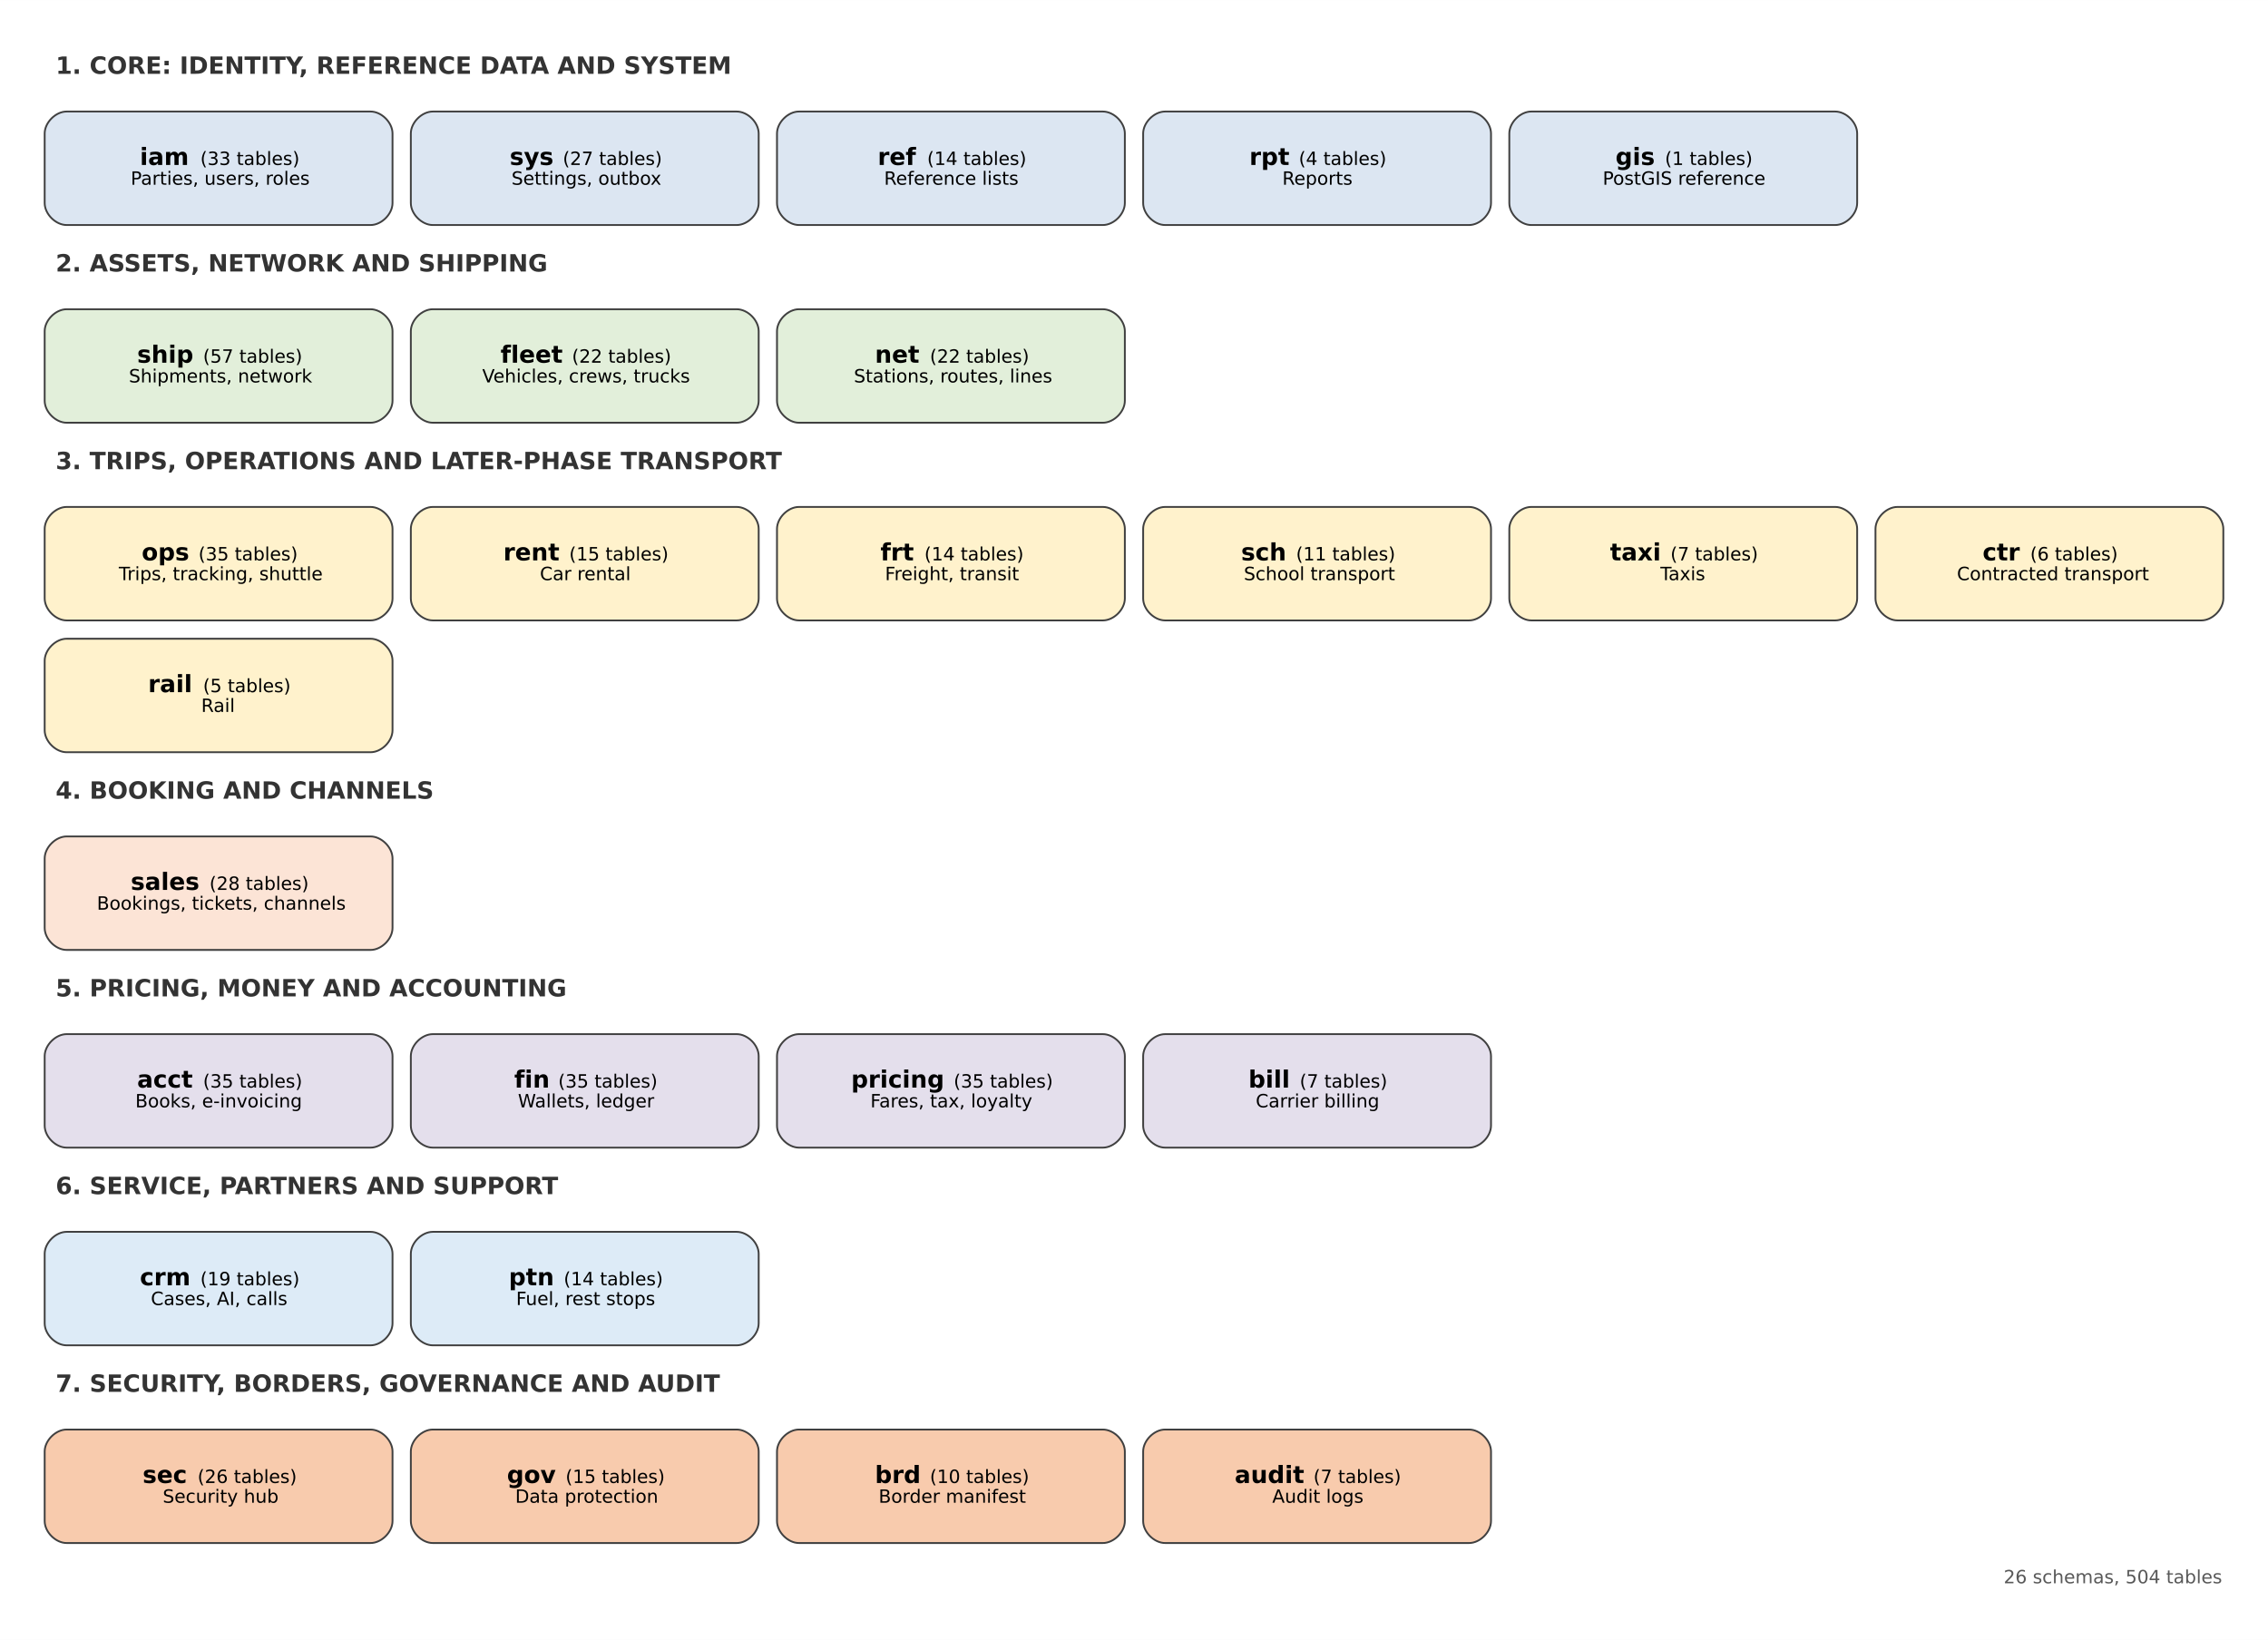
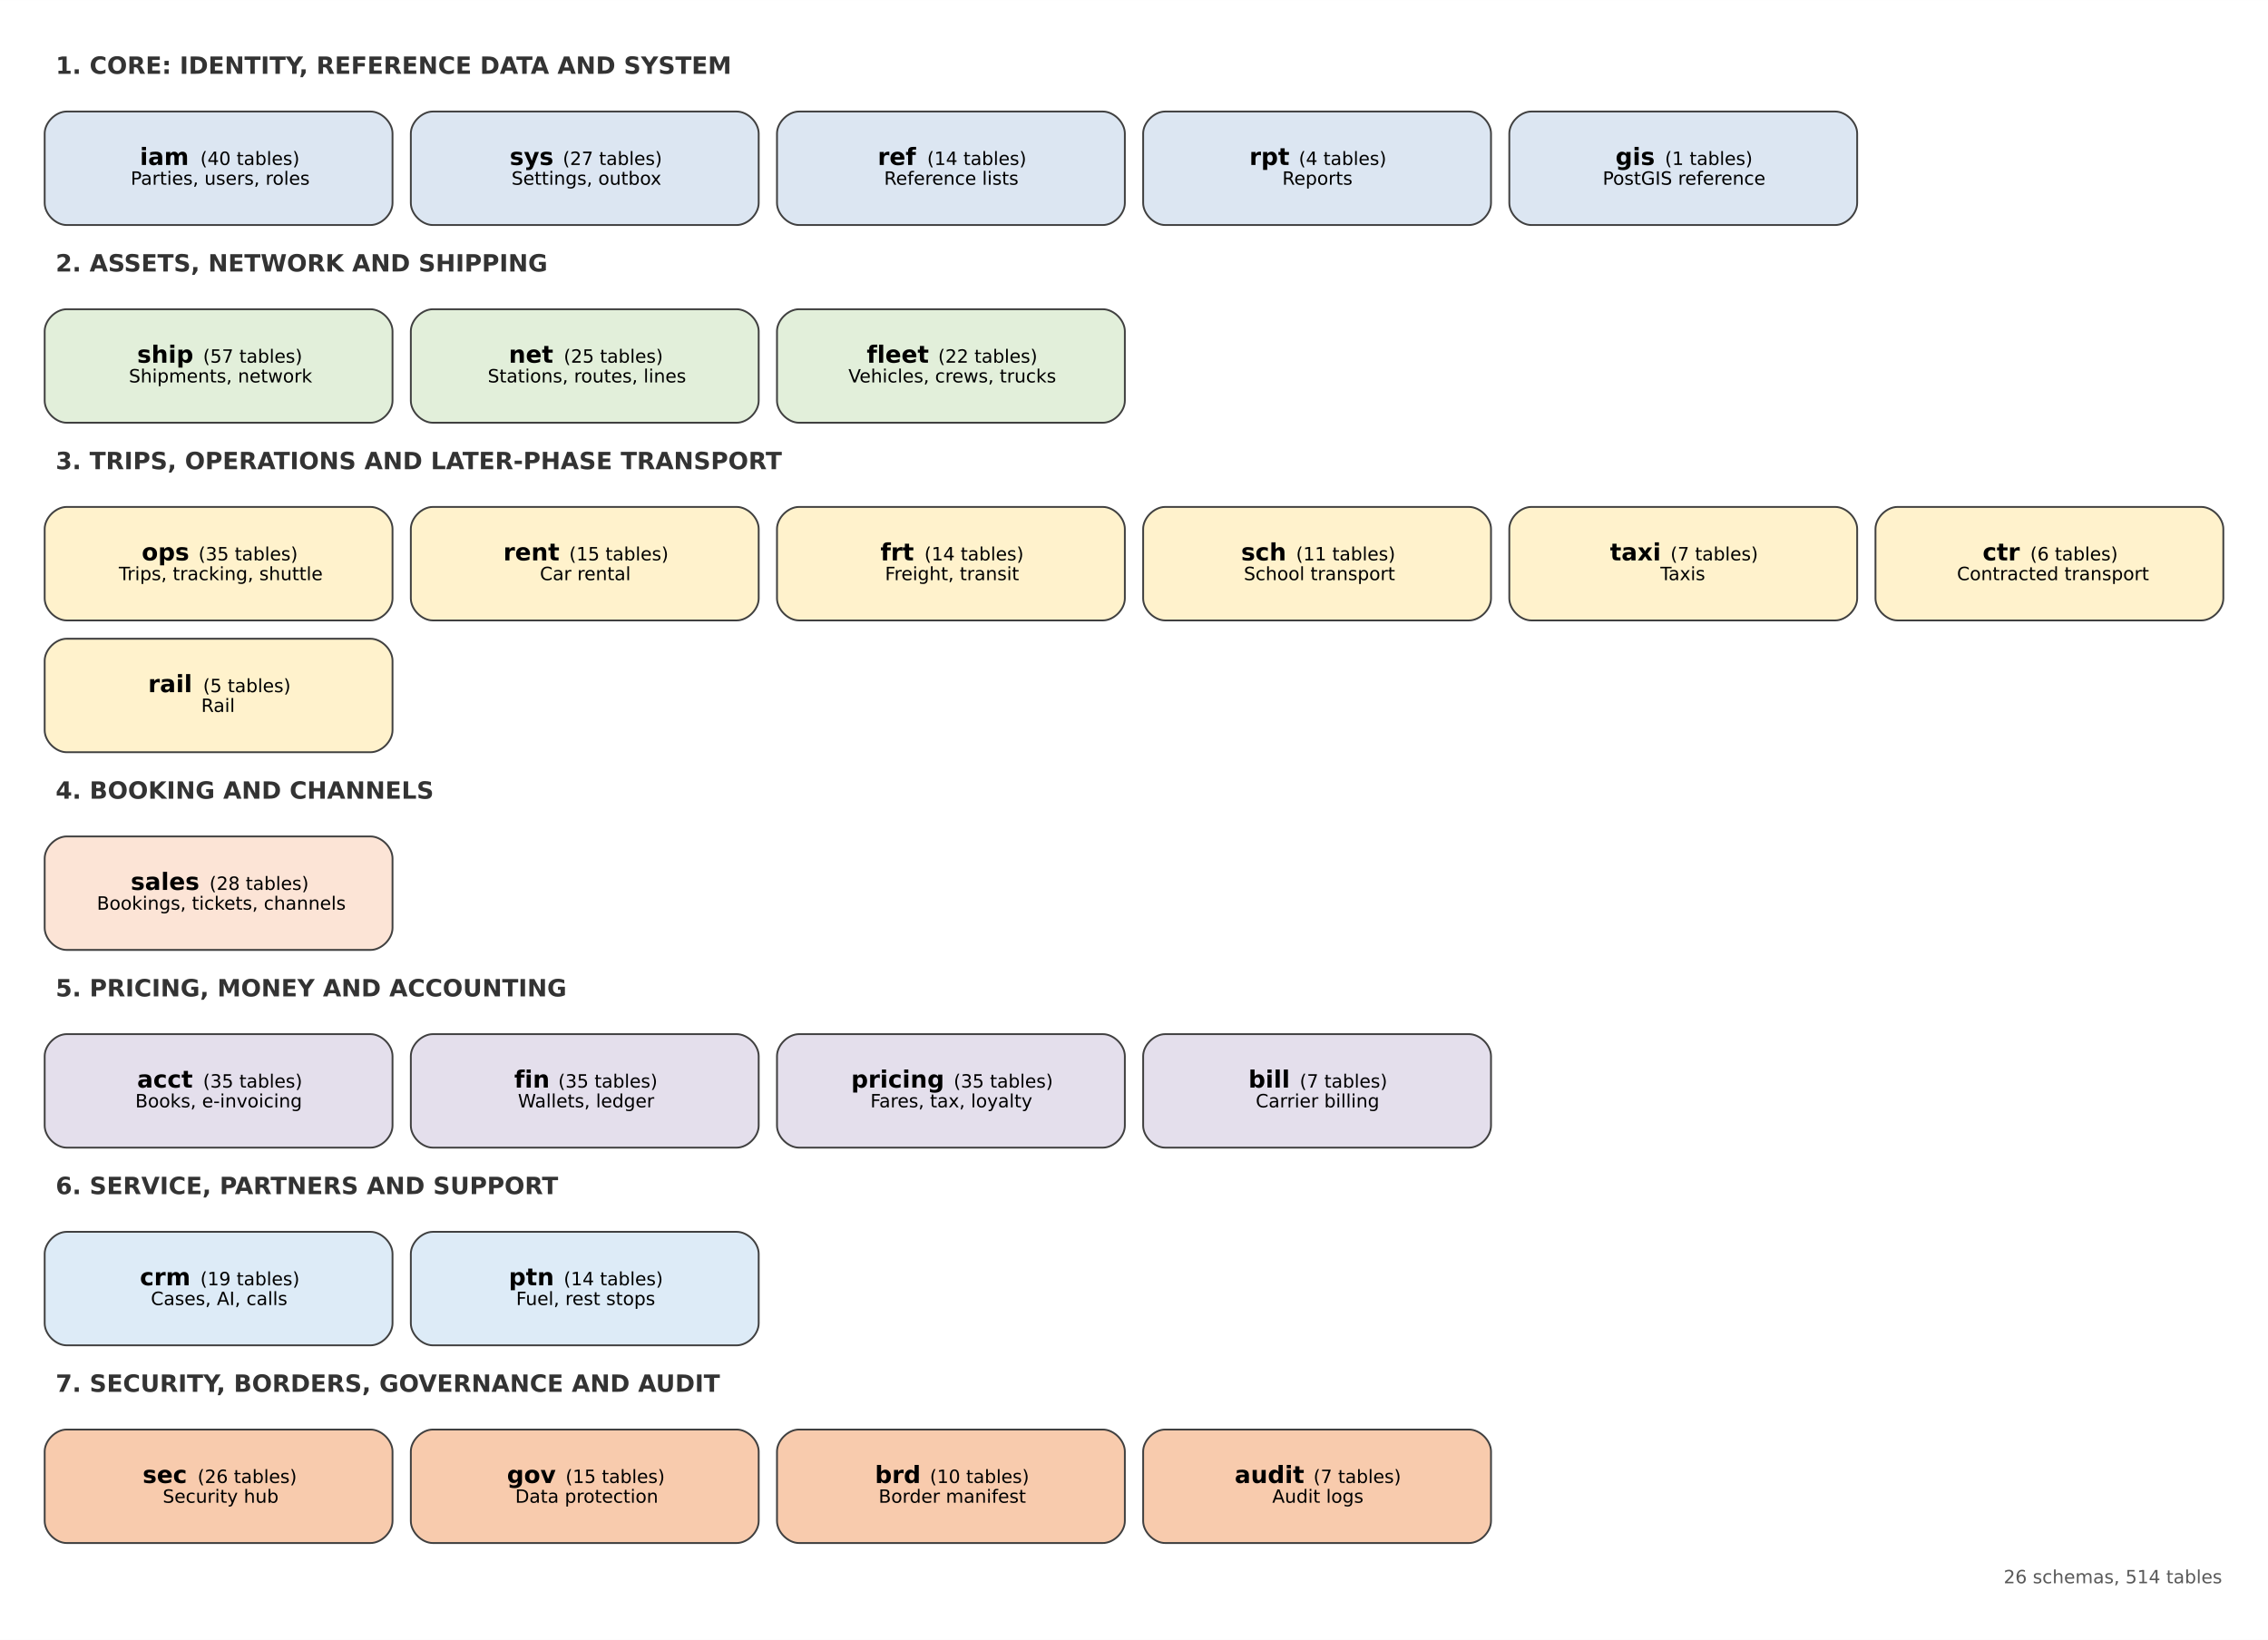
<svg xmlns="http://www.w3.org/2000/svg" width="1239pt" height="896pt" viewBox="0.00 0.00 1238.80 895.80">
  <g id="graph0" class="graph" transform="scale(1 1) rotate(0) translate(14.4 881.4)">
    <polygon fill="white" stroke="transparent" points="-14.4,14.4 -14.4,-881.4 1224.4,-881.4 1224.4,14.4 -14.4,14.4" />
    <g id="node1" class="node">
      <text text-anchor="start" x="16" y="-841.1" font-family="DejaVu Sans" font-weight="bold" font-size="13.00" fill="#333333">1. CORE: IDENTITY, REFERENCE DATA AND SYSTEM</text>
      <path fill="#dce6f2" stroke="transparent" d="M22,-758.5C22,-758.5 188,-758.5 188,-758.5 194,-758.5 200,-764.5 200,-770.5 200,-770.5 200,-808.5 200,-808.5 200,-814.5 194,-820.5 188,-820.5 188,-820.5 22,-820.5 22,-820.5 16,-820.5 10,-814.5 10,-808.5 10,-808.5 10,-770.5 10,-770.5 10,-764.5 16,-758.5 22,-758.5" />
      <path fill="none" stroke="#404040" d="M22,-758.5C22,-758.5 188,-758.5 188,-758.5 194,-758.5 200,-764.5 200,-770.5 200,-770.5 200,-808.5 200,-808.5 200,-814.5 194,-820.5 188,-820.5 188,-820.5 22,-820.5 22,-820.5 16,-820.5 10,-814.5 10,-808.5 10,-808.5 10,-770.5 10,-770.5 10,-764.5 16,-758.5 22,-758.5" />
      <text text-anchor="start" x="62" y="-791.3" font-family="DejaVu Sans" font-weight="bold" font-size="13.00">iam</text>
      <text text-anchor="start" x="90" y="-791.3" font-family="DejaVu Sans" font-size="14.00"> </text>
-       <text text-anchor="start" x="95" y="-791.3" font-family="DejaVu Sans" font-size="10.00">(33 tables)</text>
+       <text text-anchor="start" x="95" y="-791.3" font-family="DejaVu Sans" font-size="10.00">(40 tables)</text>
      <text text-anchor="start" x="57" y="-780.5" font-family="DejaVu Sans" font-size="10.00">Parties, users, roles</text>
      <path fill="#dce6f2" stroke="transparent" d="M222,-758.5C222,-758.5 388,-758.5 388,-758.5 394,-758.5 400,-764.5 400,-770.5 400,-770.5 400,-808.5 400,-808.5 400,-814.5 394,-820.5 388,-820.5 388,-820.5 222,-820.5 222,-820.5 216,-820.5 210,-814.5 210,-808.5 210,-808.5 210,-770.5 210,-770.5 210,-764.5 216,-758.5 222,-758.5" />
      <path fill="none" stroke="#404040" d="M222,-758.5C222,-758.5 388,-758.5 388,-758.5 394,-758.5 400,-764.5 400,-770.5 400,-770.5 400,-808.5 400,-808.5 400,-814.5 394,-820.5 388,-820.5 388,-820.5 222,-820.5 222,-820.5 216,-820.5 210,-814.5 210,-808.5 210,-808.5 210,-770.5 210,-770.5 210,-764.5 216,-758.5 222,-758.5" />
      <text text-anchor="start" x="264" y="-791.3" font-family="DejaVu Sans" font-weight="bold" font-size="13.00">sys</text>
      <text text-anchor="start" x="288" y="-791.3" font-family="DejaVu Sans" font-size="14.00"> </text>
      <text text-anchor="start" x="293" y="-791.3" font-family="DejaVu Sans" font-size="10.00">(27 tables)</text>
      <text text-anchor="start" x="265" y="-780.5" font-family="DejaVu Sans" font-size="10.00">Settings, outbox</text>
      <path fill="#dce6f2" stroke="transparent" d="M422,-758.5C422,-758.5 588,-758.5 588,-758.5 594,-758.5 600,-764.5 600,-770.5 600,-770.5 600,-808.5 600,-808.5 600,-814.5 594,-820.5 588,-820.5 588,-820.5 422,-820.5 422,-820.5 416,-820.5 410,-814.5 410,-808.5 410,-808.5 410,-770.5 410,-770.5 410,-764.5 416,-758.5 422,-758.5" />
      <path fill="none" stroke="#404040" d="M422,-758.5C422,-758.5 588,-758.5 588,-758.5 594,-758.5 600,-764.5 600,-770.5 600,-770.5 600,-808.5 600,-808.5 600,-814.5 594,-820.5 588,-820.5 588,-820.5 422,-820.5 422,-820.5 416,-820.5 410,-814.5 410,-808.5 410,-808.5 410,-770.5 410,-770.5 410,-764.5 416,-758.5 422,-758.5" />
      <text text-anchor="start" x="465" y="-791.3" font-family="DejaVu Sans" font-weight="bold" font-size="13.00">ref</text>
      <text text-anchor="start" x="487" y="-791.3" font-family="DejaVu Sans" font-size="14.00"> </text>
      <text text-anchor="start" x="492" y="-791.3" font-family="DejaVu Sans" font-size="10.00">(14 tables)</text>
      <text text-anchor="start" x="468.5" y="-780.5" font-family="DejaVu Sans" font-size="10.00">Reference lists</text>
      <path fill="#dce6f2" stroke="transparent" d="M622,-758.5C622,-758.5 788,-758.5 788,-758.5 794,-758.5 800,-764.5 800,-770.5 800,-770.5 800,-808.5 800,-808.5 800,-814.5 794,-820.5 788,-820.5 788,-820.5 622,-820.5 622,-820.5 616,-820.5 610,-814.5 610,-808.5 610,-808.5 610,-770.5 610,-770.5 610,-764.5 616,-758.5 622,-758.5" />
      <path fill="none" stroke="#404040" d="M622,-758.5C622,-758.5 788,-758.5 788,-758.5 794,-758.5 800,-764.5 800,-770.5 800,-770.5 800,-808.5 800,-808.5 800,-814.5 794,-820.5 788,-820.5 788,-820.5 622,-820.5 622,-820.5 616,-820.5 610,-814.5 610,-808.5 610,-808.5 610,-770.5 610,-770.5 610,-764.5 616,-758.5 622,-758.5" />
      <text text-anchor="start" x="668" y="-791.3" font-family="DejaVu Sans" font-weight="bold" font-size="13.00">rpt</text>
      <text text-anchor="start" x="690" y="-791.3" font-family="DejaVu Sans" font-size="14.00"> </text>
      <text text-anchor="start" x="695" y="-791.3" font-family="DejaVu Sans" font-size="10.00">(4 tables)</text>
      <text text-anchor="start" x="686" y="-780.5" font-family="DejaVu Sans" font-size="10.00">Reports</text>
      <path fill="#dce6f2" stroke="transparent" d="M822,-758.5C822,-758.5 988,-758.5 988,-758.5 994,-758.5 1000,-764.5 1000,-770.5 1000,-770.5 1000,-808.5 1000,-808.5 1000,-814.5 994,-820.5 988,-820.5 988,-820.5 822,-820.5 822,-820.5 816,-820.5 810,-814.5 810,-808.5 810,-808.5 810,-770.5 810,-770.5 810,-764.5 816,-758.5 822,-758.5" />
      <path fill="none" stroke="#404040" d="M822,-758.5C822,-758.5 988,-758.5 988,-758.5 994,-758.5 1000,-764.5 1000,-770.5 1000,-770.5 1000,-808.5 1000,-808.5 1000,-814.5 994,-820.5 988,-820.5 988,-820.5 822,-820.5 822,-820.5 816,-820.5 810,-814.5 810,-808.5 810,-808.5 810,-770.5 810,-770.5 810,-764.5 816,-758.5 822,-758.5" />
      <text text-anchor="start" x="868" y="-791.3" font-family="DejaVu Sans" font-weight="bold" font-size="13.00">gis</text>
      <text text-anchor="start" x="890" y="-791.3" font-family="DejaVu Sans" font-size="14.00"> </text>
      <text text-anchor="start" x="895" y="-791.3" font-family="DejaVu Sans" font-size="10.00">(1 tables)</text>
      <text text-anchor="start" x="861" y="-780.5" font-family="DejaVu Sans" font-size="10.00">PostGIS reference</text>
      <text text-anchor="start" x="16" y="-733.1" font-family="DejaVu Sans" font-weight="bold" font-size="13.00" fill="#333333">2. ASSETS, NETWORK AND SHIPPING</text>
      <path fill="#e2efda" stroke="transparent" d="M22,-650.5C22,-650.5 188,-650.5 188,-650.5 194,-650.5 200,-656.5 200,-662.5 200,-662.5 200,-700.5 200,-700.5 200,-706.5 194,-712.5 188,-712.5 188,-712.5 22,-712.5 22,-712.5 16,-712.5 10,-706.5 10,-700.5 10,-700.5 10,-662.5 10,-662.5 10,-656.5 16,-650.5 22,-650.5" />
      <path fill="none" stroke="#404040" d="M22,-650.5C22,-650.5 188,-650.5 188,-650.5 194,-650.5 200,-656.5 200,-662.5 200,-662.5 200,-700.5 200,-700.5 200,-706.5 194,-712.5 188,-712.5 188,-712.5 22,-712.5 22,-712.5 16,-712.5 10,-706.5 10,-700.5 10,-700.5 10,-662.5 10,-662.5 10,-656.5 16,-650.5 22,-650.5" />
      <text text-anchor="start" x="60.5" y="-683.3" font-family="DejaVu Sans" font-weight="bold" font-size="13.00">ship</text>
      <text text-anchor="start" x="91.5" y="-683.3" font-family="DejaVu Sans" font-size="14.00"> </text>
      <text text-anchor="start" x="96.5" y="-683.3" font-family="DejaVu Sans" font-size="10.00">(57 tables)</text>
      <text text-anchor="start" x="56" y="-672.5" font-family="DejaVu Sans" font-size="10.00">Shipments, network</text>
      <path fill="#e2efda" stroke="transparent" d="M222,-650.5C222,-650.5 388,-650.5 388,-650.5 394,-650.5 400,-656.5 400,-662.5 400,-662.5 400,-700.5 400,-700.5 400,-706.5 394,-712.5 388,-712.5 388,-712.5 222,-712.5 222,-712.5 216,-712.5 210,-706.5 210,-700.5 210,-700.5 210,-662.5 210,-662.5 210,-656.5 216,-650.5 222,-650.5" />
      <path fill="none" stroke="#404040" d="M222,-650.5C222,-650.5 388,-650.5 388,-650.5 394,-650.5 400,-656.5 400,-662.5 400,-662.5 400,-700.5 400,-700.5 400,-706.5 394,-712.5 388,-712.5 388,-712.5 222,-712.5 222,-712.5 216,-712.5 210,-706.5 210,-700.5 210,-700.5 210,-662.5 210,-662.5 210,-656.5 216,-650.5 222,-650.5" />
-       <text text-anchor="start" x="259" y="-683.3" font-family="DejaVu Sans" font-weight="bold" font-size="13.00">fleet</text>
-       <text text-anchor="start" x="293" y="-683.3" font-family="DejaVu Sans" font-size="14.00"> </text>
-       <text text-anchor="start" x="298" y="-683.3" font-family="DejaVu Sans" font-size="10.00">(22 tables)</text>
-       <text text-anchor="start" x="249" y="-672.5" font-family="DejaVu Sans" font-size="10.00">Vehicles, crews, trucks</text>
+       <text text-anchor="start" x="263.5" y="-683.3" font-family="DejaVu Sans" font-weight="bold" font-size="13.00">net</text>
+       <text text-anchor="start" x="288.5" y="-683.3" font-family="DejaVu Sans" font-size="14.00"> </text>
+       <text text-anchor="start" x="293.5" y="-683.3" font-family="DejaVu Sans" font-size="10.00">(25 tables)</text>
+       <text text-anchor="start" x="252" y="-672.5" font-family="DejaVu Sans" font-size="10.00">Stations, routes, lines</text>
      <path fill="#e2efda" stroke="transparent" d="M422,-650.5C422,-650.5 588,-650.5 588,-650.5 594,-650.5 600,-656.5 600,-662.5 600,-662.5 600,-700.5 600,-700.5 600,-706.5 594,-712.5 588,-712.5 588,-712.5 422,-712.5 422,-712.5 416,-712.5 410,-706.5 410,-700.5 410,-700.5 410,-662.5 410,-662.5 410,-656.5 416,-650.5 422,-650.5" />
      <path fill="none" stroke="#404040" d="M422,-650.5C422,-650.5 588,-650.5 588,-650.5 594,-650.5 600,-656.5 600,-662.5 600,-662.5 600,-700.5 600,-700.5 600,-706.5 594,-712.5 588,-712.5 588,-712.5 422,-712.5 422,-712.5 416,-712.5 410,-706.5 410,-700.5 410,-700.5 410,-662.5 410,-662.5 410,-656.5 416,-650.5 422,-650.5" />
-       <text text-anchor="start" x="463.5" y="-683.3" font-family="DejaVu Sans" font-weight="bold" font-size="13.00">net</text>
-       <text text-anchor="start" x="488.5" y="-683.3" font-family="DejaVu Sans" font-size="14.00"> </text>
-       <text text-anchor="start" x="493.5" y="-683.3" font-family="DejaVu Sans" font-size="10.00">(22 tables)</text>
-       <text text-anchor="start" x="452" y="-672.5" font-family="DejaVu Sans" font-size="10.00">Stations, routes, lines</text>
+       <text text-anchor="start" x="459" y="-683.3" font-family="DejaVu Sans" font-weight="bold" font-size="13.00">fleet</text>
+       <text text-anchor="start" x="493" y="-683.3" font-family="DejaVu Sans" font-size="14.00"> </text>
+       <text text-anchor="start" x="498" y="-683.3" font-family="DejaVu Sans" font-size="10.00">(22 tables)</text>
+       <text text-anchor="start" x="449" y="-672.5" font-family="DejaVu Sans" font-size="10.00">Vehicles, crews, trucks</text>
      <text text-anchor="start" x="16" y="-625.1" font-family="DejaVu Sans" font-weight="bold" font-size="13.00" fill="#333333">3. TRIPS, OPERATIONS AND LATER-PHASE TRANSPORT</text>
      <path fill="#fff2cc" stroke="transparent" d="M22,-542.5C22,-542.5 188,-542.5 188,-542.5 194,-542.5 200,-548.5 200,-554.5 200,-554.5 200,-592.5 200,-592.5 200,-598.5 194,-604.5 188,-604.5 188,-604.5 22,-604.5 22,-604.5 16,-604.5 10,-598.5 10,-592.5 10,-592.5 10,-554.5 10,-554.5 10,-548.5 16,-542.5 22,-542.5" />
      <path fill="none" stroke="#404040" d="M22,-542.5C22,-542.5 188,-542.5 188,-542.5 194,-542.5 200,-548.5 200,-554.5 200,-554.5 200,-592.5 200,-592.5 200,-598.5 194,-604.5 188,-604.5 188,-604.5 22,-604.5 22,-604.5 16,-604.5 10,-598.5 10,-592.5 10,-592.5 10,-554.5 10,-554.5 10,-548.5 16,-542.5 22,-542.5" />
      <text text-anchor="start" x="63" y="-575.3" font-family="DejaVu Sans" font-weight="bold" font-size="13.00">ops</text>
      <text text-anchor="start" x="89" y="-575.3" font-family="DejaVu Sans" font-size="14.00"> </text>
      <text text-anchor="start" x="94" y="-575.3" font-family="DejaVu Sans" font-size="10.00">(35 tables)</text>
      <text text-anchor="start" x="50.5" y="-564.5" font-family="DejaVu Sans" font-size="10.00">Trips, tracking, shuttle</text>
      <path fill="#fff2cc" stroke="transparent" d="M222,-542.5C222,-542.5 388,-542.5 388,-542.5 394,-542.5 400,-548.5 400,-554.5 400,-554.5 400,-592.5 400,-592.5 400,-598.5 394,-604.5 388,-604.5 388,-604.5 222,-604.5 222,-604.5 216,-604.5 210,-598.5 210,-592.5 210,-592.5 210,-554.5 210,-554.5 210,-548.5 216,-542.5 222,-542.5" />
      <path fill="none" stroke="#404040" d="M222,-542.5C222,-542.5 388,-542.5 388,-542.5 394,-542.5 400,-548.5 400,-554.5 400,-554.5 400,-592.5 400,-592.5 400,-598.5 394,-604.5 388,-604.5 388,-604.5 222,-604.5 222,-604.5 216,-604.5 210,-598.5 210,-592.5 210,-592.5 210,-554.5 210,-554.5 210,-548.5 216,-542.5 222,-542.5" />
      <text text-anchor="start" x="260.5" y="-575.3" font-family="DejaVu Sans" font-weight="bold" font-size="13.00">rent</text>
      <text text-anchor="start" x="291.5" y="-575.3" font-family="DejaVu Sans" font-size="14.00"> </text>
      <text text-anchor="start" x="296.5" y="-575.3" font-family="DejaVu Sans" font-size="10.00">(15 tables)</text>
      <text text-anchor="start" x="280.5" y="-564.5" font-family="DejaVu Sans" font-size="10.00">Car rental</text>
      <path fill="#fff2cc" stroke="transparent" d="M422,-542.5C422,-542.5 588,-542.5 588,-542.5 594,-542.5 600,-548.5 600,-554.5 600,-554.5 600,-592.5 600,-592.5 600,-598.5 594,-604.5 588,-604.5 588,-604.5 422,-604.5 422,-604.5 416,-604.5 410,-598.5 410,-592.5 410,-592.5 410,-554.5 410,-554.5 410,-548.5 416,-542.5 422,-542.5" />
      <path fill="none" stroke="#404040" d="M422,-542.5C422,-542.5 588,-542.5 588,-542.5 594,-542.5 600,-548.5 600,-554.5 600,-554.5 600,-592.5 600,-592.5 600,-598.5 594,-604.5 588,-604.5 588,-604.5 422,-604.5 422,-604.5 416,-604.5 410,-598.5 410,-592.5 410,-592.5 410,-554.5 410,-554.5 410,-548.5 416,-542.5 422,-542.5" />
      <text text-anchor="start" x="466.5" y="-575.3" font-family="DejaVu Sans" font-weight="bold" font-size="13.00">frt</text>
      <text text-anchor="start" x="485.5" y="-575.3" font-family="DejaVu Sans" font-size="14.00"> </text>
      <text text-anchor="start" x="490.5" y="-575.3" font-family="DejaVu Sans" font-size="10.00">(14 tables)</text>
      <text text-anchor="start" x="469" y="-564.5" font-family="DejaVu Sans" font-size="10.00">Freight, transit</text>
      <path fill="#fff2cc" stroke="transparent" d="M622,-542.5C622,-542.5 788,-542.5 788,-542.5 794,-542.5 800,-548.5 800,-554.5 800,-554.5 800,-592.5 800,-592.5 800,-598.5 794,-604.5 788,-604.5 788,-604.5 622,-604.5 622,-604.5 616,-604.5 610,-598.5 610,-592.5 610,-592.5 610,-554.5 610,-554.5 610,-548.5 616,-542.5 622,-542.5" />
      <path fill="none" stroke="#404040" d="M622,-542.5C622,-542.5 788,-542.5 788,-542.5 794,-542.5 800,-548.5 800,-554.5 800,-554.5 800,-592.5 800,-592.5 800,-598.5 794,-604.5 788,-604.5 788,-604.5 622,-604.5 622,-604.5 616,-604.5 610,-598.5 610,-592.5 610,-592.5 610,-554.5 610,-554.5 610,-548.5 616,-542.5 622,-542.5" />
      <text text-anchor="start" x="663.5" y="-575.3" font-family="DejaVu Sans" font-weight="bold" font-size="13.00">sch</text>
      <text text-anchor="start" x="688.5" y="-575.3" font-family="DejaVu Sans" font-size="14.00"> </text>
      <text text-anchor="start" x="693.5" y="-575.3" font-family="DejaVu Sans" font-size="10.00">(11 tables)</text>
      <text text-anchor="start" x="665" y="-564.5" font-family="DejaVu Sans" font-size="10.00">School transport</text>
      <path fill="#fff2cc" stroke="transparent" d="M822,-542.5C822,-542.5 988,-542.5 988,-542.5 994,-542.5 1000,-548.5 1000,-554.5 1000,-554.5 1000,-592.5 1000,-592.5 1000,-598.5 994,-604.5 988,-604.5 988,-604.5 822,-604.5 822,-604.5 816,-604.5 810,-598.5 810,-592.5 810,-592.5 810,-554.5 810,-554.5 810,-548.5 816,-542.5 822,-542.5" />
      <path fill="none" stroke="#404040" d="M822,-542.5C822,-542.5 988,-542.5 988,-542.5 994,-542.5 1000,-548.5 1000,-554.5 1000,-554.5 1000,-592.5 1000,-592.5 1000,-598.5 994,-604.5 988,-604.5 988,-604.5 822,-604.5 822,-604.5 816,-604.5 810,-598.5 810,-592.5 810,-592.5 810,-554.5 810,-554.5 810,-548.5 816,-542.5 822,-542.5" />
      <text text-anchor="start" x="865" y="-575.3" font-family="DejaVu Sans" font-weight="bold" font-size="13.00">taxi</text>
      <text text-anchor="start" x="893" y="-575.3" font-family="DejaVu Sans" font-size="14.00"> </text>
      <text text-anchor="start" x="898" y="-575.3" font-family="DejaVu Sans" font-size="10.00">(7 tables)</text>
      <text text-anchor="start" x="892.5" y="-564.5" font-family="DejaVu Sans" font-size="10.00">Taxis</text>
      <path fill="#fff2cc" stroke="transparent" d="M1022,-542.5C1022,-542.5 1188,-542.5 1188,-542.5 1194,-542.5 1200,-548.5 1200,-554.5 1200,-554.5 1200,-592.5 1200,-592.5 1200,-598.5 1194,-604.5 1188,-604.5 1188,-604.5 1022,-604.5 1022,-604.5 1016,-604.5 1010,-598.5 1010,-592.5 1010,-592.5 1010,-554.5 1010,-554.5 1010,-548.5 1016,-542.5 1022,-542.5" />
      <path fill="none" stroke="#404040" d="M1022,-542.5C1022,-542.5 1188,-542.5 1188,-542.5 1194,-542.5 1200,-548.5 1200,-554.5 1200,-554.5 1200,-592.5 1200,-592.5 1200,-598.5 1194,-604.5 1188,-604.5 1188,-604.5 1022,-604.5 1022,-604.5 1016,-604.5 1010,-598.5 1010,-592.5 1010,-592.5 1010,-554.5 1010,-554.5 1010,-548.5 1016,-542.5 1022,-542.5" />
      <text text-anchor="start" x="1068.5" y="-575.3" font-family="DejaVu Sans" font-weight="bold" font-size="13.00">ctr</text>
      <text text-anchor="start" x="1089.5" y="-575.3" font-family="DejaVu Sans" font-size="14.00"> </text>
      <text text-anchor="start" x="1094.5" y="-575.3" font-family="DejaVu Sans" font-size="10.00">(6 tables)</text>
      <text text-anchor="start" x="1054.5" y="-564.5" font-family="DejaVu Sans" font-size="10.00">Contracted transport</text>
      <path fill="#fff2cc" stroke="transparent" d="M22,-470.5C22,-470.5 188,-470.5 188,-470.5 194,-470.5 200,-476.5 200,-482.5 200,-482.5 200,-520.5 200,-520.5 200,-526.5 194,-532.5 188,-532.5 188,-532.5 22,-532.5 22,-532.5 16,-532.5 10,-526.5 10,-520.5 10,-520.5 10,-482.5 10,-482.5 10,-476.5 16,-470.5 22,-470.5" />
      <path fill="none" stroke="#404040" d="M22,-470.5C22,-470.5 188,-470.5 188,-470.5 194,-470.5 200,-476.5 200,-482.5 200,-482.5 200,-520.5 200,-520.5 200,-526.5 194,-532.5 188,-532.5 188,-532.5 22,-532.5 22,-532.5 16,-532.5 10,-526.5 10,-520.5 10,-520.5 10,-482.5 10,-482.5 10,-476.5 16,-470.5 22,-470.5" />
      <text text-anchor="start" x="66.5" y="-503.3" font-family="DejaVu Sans" font-weight="bold" font-size="13.00">rail</text>
      <text text-anchor="start" x="91.5" y="-503.3" font-family="DejaVu Sans" font-size="14.00"> </text>
      <text text-anchor="start" x="96.5" y="-503.3" font-family="DejaVu Sans" font-size="10.00">(5 tables)</text>
      <text text-anchor="start" x="95.5" y="-492.5" font-family="DejaVu Sans" font-size="10.00">Rail</text>
      <text text-anchor="start" x="16" y="-445.1" font-family="DejaVu Sans" font-weight="bold" font-size="13.00" fill="#333333">4. BOOKING AND CHANNELS</text>
      <path fill="#fce4d6" stroke="transparent" d="M22,-362.5C22,-362.5 188,-362.5 188,-362.5 194,-362.5 200,-368.5 200,-374.5 200,-374.5 200,-412.5 200,-412.5 200,-418.5 194,-424.5 188,-424.5 188,-424.5 22,-424.5 22,-424.5 16,-424.5 10,-418.5 10,-412.5 10,-412.5 10,-374.5 10,-374.5 10,-368.5 16,-362.5 22,-362.5" />
      <path fill="none" stroke="#404040" d="M22,-362.5C22,-362.5 188,-362.5 188,-362.5 194,-362.5 200,-368.5 200,-374.5 200,-374.5 200,-412.5 200,-412.5 200,-418.5 194,-424.5 188,-424.5 188,-424.5 22,-424.5 22,-424.5 16,-424.5 10,-418.5 10,-412.5 10,-412.5 10,-374.5 10,-374.5 10,-368.5 16,-362.5 22,-362.5" />
      <text text-anchor="start" x="57" y="-395.3" font-family="DejaVu Sans" font-weight="bold" font-size="13.00">sales</text>
      <text text-anchor="start" x="95" y="-395.3" font-family="DejaVu Sans" font-size="14.00"> </text>
      <text text-anchor="start" x="100" y="-395.3" font-family="DejaVu Sans" font-size="10.00">(28 tables)</text>
      <text text-anchor="start" x="38.5" y="-384.5" font-family="DejaVu Sans" font-size="10.00">Bookings, tickets, channels</text>
      <text text-anchor="start" x="16" y="-337.1" font-family="DejaVu Sans" font-weight="bold" font-size="13.00" fill="#333333">5. PRICING, MONEY AND ACCOUNTING</text>
      <path fill="#e4dfec" stroke="transparent" d="M22,-254.5C22,-254.5 188,-254.5 188,-254.5 194,-254.5 200,-260.5 200,-266.5 200,-266.5 200,-304.5 200,-304.5 200,-310.5 194,-316.5 188,-316.5 188,-316.5 22,-316.5 22,-316.5 16,-316.5 10,-310.5 10,-304.5 10,-304.5 10,-266.5 10,-266.5 10,-260.5 16,-254.5 22,-254.5" />
      <path fill="none" stroke="#404040" d="M22,-254.5C22,-254.5 188,-254.5 188,-254.5 194,-254.5 200,-260.5 200,-266.5 200,-266.5 200,-304.5 200,-304.5 200,-310.5 194,-316.5 188,-316.5 188,-316.5 22,-316.5 22,-316.5 16,-316.5 10,-310.5 10,-304.5 10,-304.5 10,-266.5 10,-266.5 10,-260.5 16,-254.5 22,-254.5" />
      <text text-anchor="start" x="60.5" y="-287.3" font-family="DejaVu Sans" font-weight="bold" font-size="13.00">acct</text>
      <text text-anchor="start" x="91.5" y="-287.3" font-family="DejaVu Sans" font-size="14.00"> </text>
      <text text-anchor="start" x="96.5" y="-287.3" font-family="DejaVu Sans" font-size="10.00">(35 tables)</text>
      <text text-anchor="start" x="59.5" y="-276.5" font-family="DejaVu Sans" font-size="10.00">Books, e-invoicing</text>
      <path fill="#e4dfec" stroke="transparent" d="M222,-254.5C222,-254.5 388,-254.5 388,-254.5 394,-254.5 400,-260.5 400,-266.5 400,-266.5 400,-304.5 400,-304.5 400,-310.5 394,-316.5 388,-316.5 388,-316.5 222,-316.5 222,-316.5 216,-316.5 210,-310.5 210,-304.5 210,-304.5 210,-266.5 210,-266.5 210,-260.5 216,-254.5 222,-254.5" />
      <path fill="none" stroke="#404040" d="M222,-254.5C222,-254.5 388,-254.5 388,-254.5 394,-254.5 400,-260.5 400,-266.5 400,-266.5 400,-304.5 400,-304.5 400,-310.5 394,-316.5 388,-316.5 388,-316.5 222,-316.5 222,-316.5 216,-316.5 210,-310.5 210,-304.5 210,-304.5 210,-266.5 210,-266.5 210,-260.5 216,-254.5 222,-254.5" />
      <text text-anchor="start" x="266.5" y="-287.3" font-family="DejaVu Sans" font-weight="bold" font-size="13.00">fin</text>
      <text text-anchor="start" x="285.5" y="-287.3" font-family="DejaVu Sans" font-size="14.00"> </text>
      <text text-anchor="start" x="290.5" y="-287.3" font-family="DejaVu Sans" font-size="10.00">(35 tables)</text>
      <text text-anchor="start" x="268.5" y="-276.5" font-family="DejaVu Sans" font-size="10.00">Wallets, ledger</text>
      <path fill="#e4dfec" stroke="transparent" d="M422,-254.5C422,-254.5 588,-254.5 588,-254.5 594,-254.5 600,-260.5 600,-266.5 600,-266.5 600,-304.5 600,-304.5 600,-310.5 594,-316.5 588,-316.5 588,-316.5 422,-316.5 422,-316.5 416,-316.5 410,-310.5 410,-304.5 410,-304.5 410,-266.5 410,-266.5 410,-260.5 416,-254.5 422,-254.5" />
      <path fill="none" stroke="#404040" d="M422,-254.5C422,-254.5 588,-254.5 588,-254.5 594,-254.5 600,-260.5 600,-266.5 600,-266.5 600,-304.5 600,-304.5 600,-310.5 594,-316.5 588,-316.5 588,-316.5 422,-316.5 422,-316.5 416,-316.5 410,-310.5 410,-304.5 410,-304.5 410,-266.5 410,-266.5 410,-260.5 416,-254.5 422,-254.5" />
      <text text-anchor="start" x="450.5" y="-287.3" font-family="DejaVu Sans" font-weight="bold" font-size="13.00">pricing</text>
      <text text-anchor="start" x="501.5" y="-287.3" font-family="DejaVu Sans" font-size="14.00"> </text>
      <text text-anchor="start" x="506.5" y="-287.3" font-family="DejaVu Sans" font-size="10.00">(35 tables)</text>
      <text text-anchor="start" x="461" y="-276.5" font-family="DejaVu Sans" font-size="10.00">Fares, tax, loyalty</text>
      <path fill="#e4dfec" stroke="transparent" d="M622,-254.5C622,-254.5 788,-254.5 788,-254.5 794,-254.5 800,-260.5 800,-266.5 800,-266.5 800,-304.5 800,-304.5 800,-310.5 794,-316.5 788,-316.5 788,-316.5 622,-316.5 622,-316.5 616,-316.5 610,-310.5 610,-304.5 610,-304.5 610,-266.5 610,-266.5 610,-260.5 616,-254.5 622,-254.5" />
      <path fill="none" stroke="#404040" d="M622,-254.5C622,-254.5 788,-254.5 788,-254.5 794,-254.5 800,-260.5 800,-266.5 800,-266.5 800,-304.5 800,-304.5 800,-310.5 794,-316.5 788,-316.5 788,-316.5 622,-316.5 622,-316.5 616,-316.5 610,-310.5 610,-304.5 610,-304.5 610,-266.5 610,-266.5 610,-260.5 616,-254.5 622,-254.5" />
      <text text-anchor="start" x="667.5" y="-287.3" font-family="DejaVu Sans" font-weight="bold" font-size="13.00">bill</text>
      <text text-anchor="start" x="690.5" y="-287.3" font-family="DejaVu Sans" font-size="14.00"> </text>
      <text text-anchor="start" x="695.5" y="-287.3" font-family="DejaVu Sans" font-size="10.00">(7 tables)</text>
      <text text-anchor="start" x="671.5" y="-276.5" font-family="DejaVu Sans" font-size="10.00">Carrier billing</text>
      <text text-anchor="start" x="16" y="-229.1" font-family="DejaVu Sans" font-weight="bold" font-size="13.00" fill="#333333">6. SERVICE, PARTNERS AND SUPPORT</text>
      <path fill="#ddebf7" stroke="transparent" d="M22,-146.5C22,-146.5 188,-146.5 188,-146.5 194,-146.5 200,-152.5 200,-158.5 200,-158.5 200,-196.5 200,-196.5 200,-202.5 194,-208.5 188,-208.5 188,-208.5 22,-208.5 22,-208.5 16,-208.5 10,-202.5 10,-196.5 10,-196.5 10,-158.5 10,-158.5 10,-152.5 16,-146.5 22,-146.5" />
      <path fill="none" stroke="#404040" d="M22,-146.5C22,-146.5 188,-146.5 188,-146.5 194,-146.5 200,-152.5 200,-158.5 200,-158.5 200,-196.5 200,-196.5 200,-202.5 194,-208.5 188,-208.5 188,-208.5 22,-208.5 22,-208.5 16,-208.5 10,-202.5 10,-196.5 10,-196.5 10,-158.5 10,-158.5 10,-152.5 16,-146.5 22,-146.5" />
      <text text-anchor="start" x="62" y="-179.3" font-family="DejaVu Sans" font-weight="bold" font-size="13.00">crm</text>
      <text text-anchor="start" x="90" y="-179.3" font-family="DejaVu Sans" font-size="14.00"> </text>
      <text text-anchor="start" x="95" y="-179.3" font-family="DejaVu Sans" font-size="10.00">(19 tables)</text>
      <text text-anchor="start" x="68" y="-168.5" font-family="DejaVu Sans" font-size="10.00">Cases, AI, calls</text>
      <path fill="#ddebf7" stroke="transparent" d="M222,-146.5C222,-146.5 388,-146.5 388,-146.5 394,-146.5 400,-152.5 400,-158.5 400,-158.5 400,-196.5 400,-196.5 400,-202.5 394,-208.5 388,-208.5 388,-208.5 222,-208.5 222,-208.5 216,-208.5 210,-202.5 210,-196.5 210,-196.5 210,-158.5 210,-158.5 210,-152.5 216,-146.5 222,-146.5" />
      <path fill="none" stroke="#404040" d="M222,-146.5C222,-146.5 388,-146.5 388,-146.5 394,-146.5 400,-152.5 400,-158.5 400,-158.5 400,-196.5 400,-196.5 400,-202.5 394,-208.5 388,-208.5 388,-208.5 222,-208.5 222,-208.5 216,-208.5 210,-202.5 210,-196.5 210,-196.5 210,-158.5 210,-158.5 210,-152.5 216,-146.5 222,-146.5" />
      <text text-anchor="start" x="263.5" y="-179.3" font-family="DejaVu Sans" font-weight="bold" font-size="13.00">ptn</text>
      <text text-anchor="start" x="288.5" y="-179.3" font-family="DejaVu Sans" font-size="14.00"> </text>
      <text text-anchor="start" x="293.5" y="-179.3" font-family="DejaVu Sans" font-size="10.00">(14 tables)</text>
      <text text-anchor="start" x="267.5" y="-168.5" font-family="DejaVu Sans" font-size="10.00">Fuel, rest stops</text>
      <text text-anchor="start" x="16" y="-121.1" font-family="DejaVu Sans" font-weight="bold" font-size="13.00" fill="#333333">7. SECURITY, BORDERS, GOVERNANCE AND AUDIT</text>
      <path fill="#f8cbad" stroke="transparent" d="M22,-38.5C22,-38.5 188,-38.5 188,-38.5 194,-38.5 200,-44.5 200,-50.5 200,-50.5 200,-88.5 200,-88.5 200,-94.5 194,-100.5 188,-100.5 188,-100.5 22,-100.5 22,-100.5 16,-100.5 10,-94.5 10,-88.5 10,-88.5 10,-50.5 10,-50.5 10,-44.5 16,-38.5 22,-38.5" />
      <path fill="none" stroke="#404040" d="M22,-38.5C22,-38.5 188,-38.5 188,-38.5 194,-38.5 200,-44.5 200,-50.5 200,-50.5 200,-88.5 200,-88.5 200,-94.5 194,-100.5 188,-100.5 188,-100.5 22,-100.5 22,-100.5 16,-100.5 10,-94.5 10,-88.5 10,-88.5 10,-50.5 10,-50.5 10,-44.5 16,-38.5 22,-38.5" />
      <text text-anchor="start" x="63.5" y="-71.3" font-family="DejaVu Sans" font-weight="bold" font-size="13.00">sec</text>
      <text text-anchor="start" x="88.5" y="-71.3" font-family="DejaVu Sans" font-size="14.00"> </text>
      <text text-anchor="start" x="93.5" y="-71.3" font-family="DejaVu Sans" font-size="10.00">(26 tables)</text>
      <text text-anchor="start" x="74.5" y="-60.5" font-family="DejaVu Sans" font-size="10.00">Security hub</text>
      <path fill="#f8cbad" stroke="transparent" d="M222,-38.5C222,-38.5 388,-38.5 388,-38.5 394,-38.5 400,-44.5 400,-50.5 400,-50.5 400,-88.5 400,-88.5 400,-94.5 394,-100.5 388,-100.5 388,-100.5 222,-100.5 222,-100.5 216,-100.5 210,-94.5 210,-88.5 210,-88.5 210,-50.5 210,-50.5 210,-44.5 216,-38.5 222,-38.5" />
      <path fill="none" stroke="#404040" d="M222,-38.5C222,-38.5 388,-38.5 388,-38.5 394,-38.5 400,-44.5 400,-50.5 400,-50.5 400,-88.5 400,-88.5 400,-94.5 394,-100.5 388,-100.5 388,-100.5 222,-100.5 222,-100.5 216,-100.5 210,-94.5 210,-88.5 210,-88.5 210,-50.5 210,-50.5 210,-44.5 216,-38.5 222,-38.5" />
      <text text-anchor="start" x="262.5" y="-71.3" font-family="DejaVu Sans" font-weight="bold" font-size="13.00">gov</text>
      <text text-anchor="start" x="289.5" y="-71.3" font-family="DejaVu Sans" font-size="14.00"> </text>
      <text text-anchor="start" x="294.5" y="-71.3" font-family="DejaVu Sans" font-size="10.00">(15 tables)</text>
      <text text-anchor="start" x="267" y="-60.5" font-family="DejaVu Sans" font-size="10.00">Data protection</text>
      <path fill="#f8cbad" stroke="transparent" d="M422,-38.5C422,-38.5 588,-38.5 588,-38.5 594,-38.5 600,-44.5 600,-50.5 600,-50.5 600,-88.5 600,-88.5 600,-94.5 594,-100.5 588,-100.5 588,-100.5 422,-100.5 422,-100.5 416,-100.5 410,-94.5 410,-88.5 410,-88.5 410,-50.5 410,-50.5 410,-44.5 416,-38.5 422,-38.5" />
      <path fill="none" stroke="#404040" d="M422,-38.5C422,-38.5 588,-38.5 588,-38.5 594,-38.5 600,-44.5 600,-50.5 600,-50.5 600,-88.5 600,-88.5 600,-94.5 594,-100.5 588,-100.5 588,-100.5 422,-100.5 422,-100.5 416,-100.5 410,-94.5 410,-88.5 410,-88.5 410,-50.5 410,-50.5 410,-44.5 416,-38.5 422,-38.5" />
      <text text-anchor="start" x="463.5" y="-71.3" font-family="DejaVu Sans" font-weight="bold" font-size="13.00">brd</text>
      <text text-anchor="start" x="488.5" y="-71.3" font-family="DejaVu Sans" font-size="14.00"> </text>
      <text text-anchor="start" x="493.5" y="-71.3" font-family="DejaVu Sans" font-size="10.00">(10 tables)</text>
      <text text-anchor="start" x="465.5" y="-60.5" font-family="DejaVu Sans" font-size="10.00">Border manifest</text>
      <path fill="#f8cbad" stroke="transparent" d="M622,-38.5C622,-38.5 788,-38.5 788,-38.5 794,-38.5 800,-44.5 800,-50.5 800,-50.5 800,-88.5 800,-88.5 800,-94.5 794,-100.5 788,-100.5 788,-100.5 622,-100.5 622,-100.5 616,-100.5 610,-94.5 610,-88.5 610,-88.5 610,-50.5 610,-50.5 610,-44.5 616,-38.5 622,-38.5" />
      <path fill="none" stroke="#404040" d="M622,-38.5C622,-38.5 788,-38.5 788,-38.5 794,-38.5 800,-44.5 800,-50.5 800,-50.5 800,-88.5 800,-88.5 800,-94.5 794,-100.5 788,-100.5 788,-100.5 622,-100.5 622,-100.5 616,-100.5 610,-94.5 610,-88.5 610,-88.5 610,-50.5 610,-50.5 610,-44.5 616,-38.5 622,-38.5" />
      <text text-anchor="start" x="660" y="-71.3" font-family="DejaVu Sans" font-weight="bold" font-size="13.00">audit</text>
      <text text-anchor="start" x="698" y="-71.3" font-family="DejaVu Sans" font-size="14.00"> </text>
      <text text-anchor="start" x="703" y="-71.3" font-family="DejaVu Sans" font-size="10.00">(7 tables)</text>
      <text text-anchor="start" x="680.5" y="-60.5" font-family="DejaVu Sans" font-size="10.00">Audit logs</text>
-       <text text-anchor="start" x="1080" y="-16.5" font-family="DejaVu Sans" font-size="10.00" fill="#595959">26 schemas, 504 tables</text>
+       <text text-anchor="start" x="1080" y="-16.5" font-family="DejaVu Sans" font-size="10.00" fill="#595959">26 schemas, 514 tables</text>
    </g>
  </g>
</svg>
